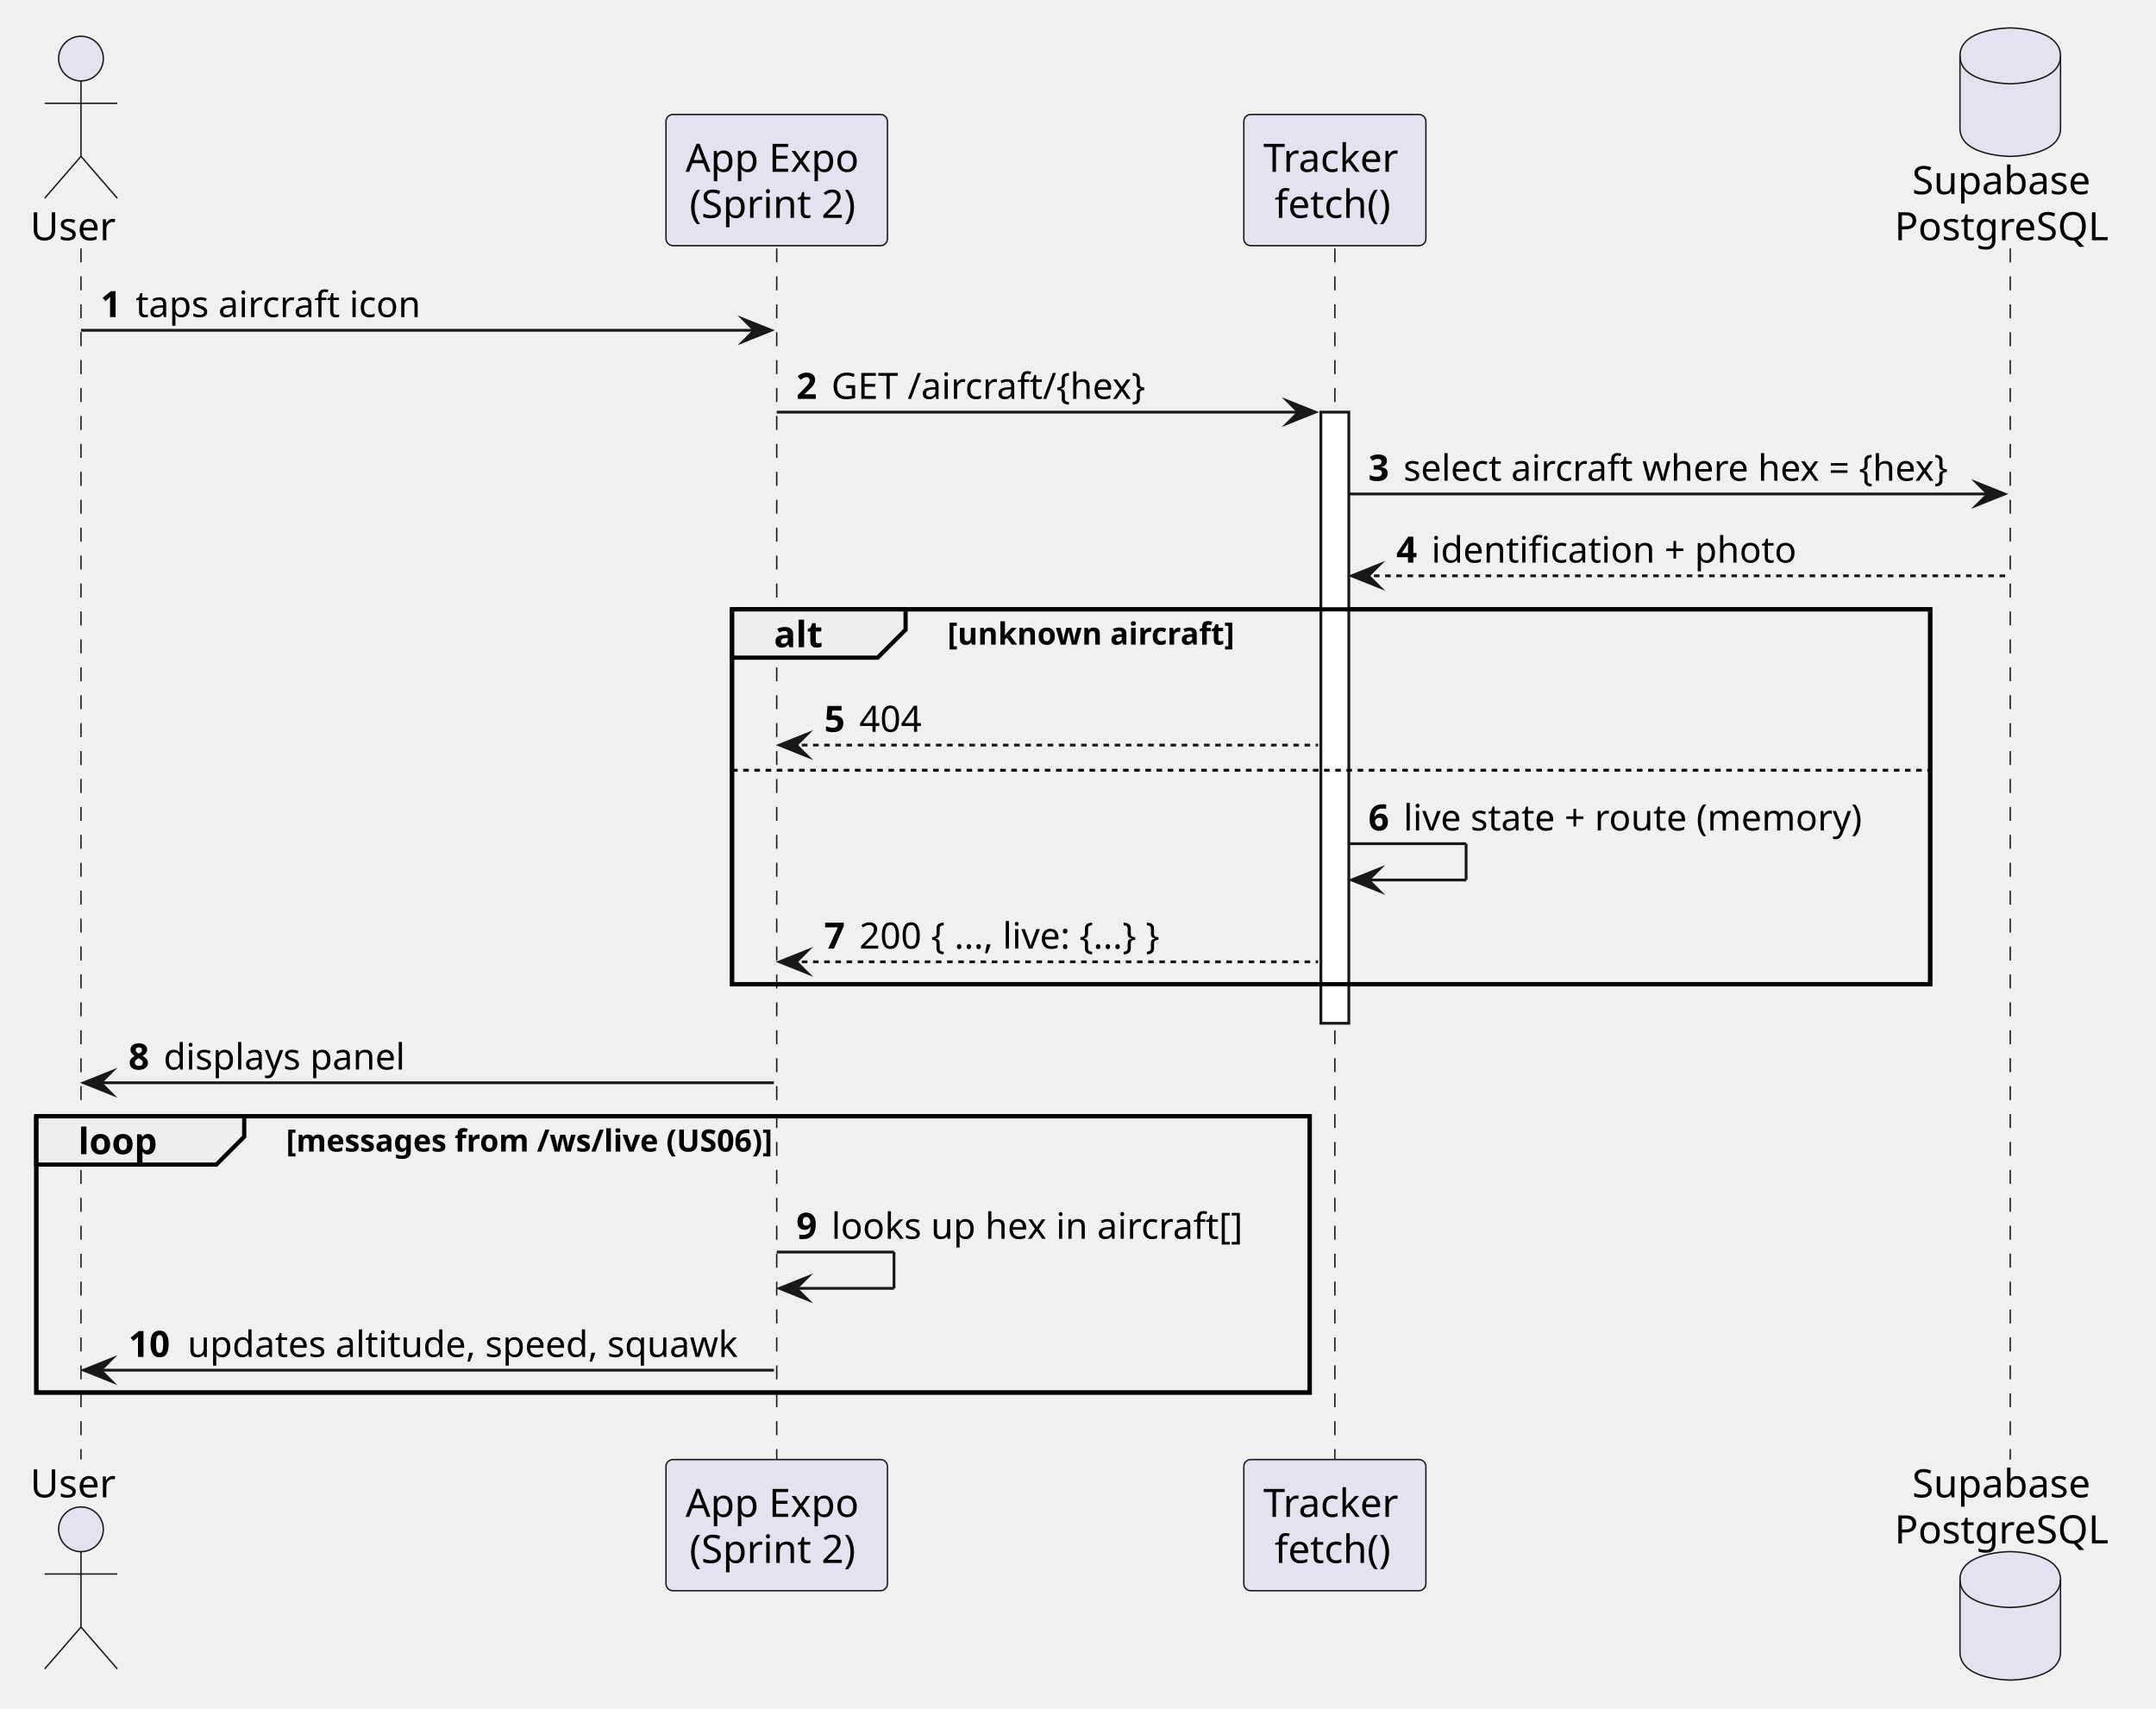
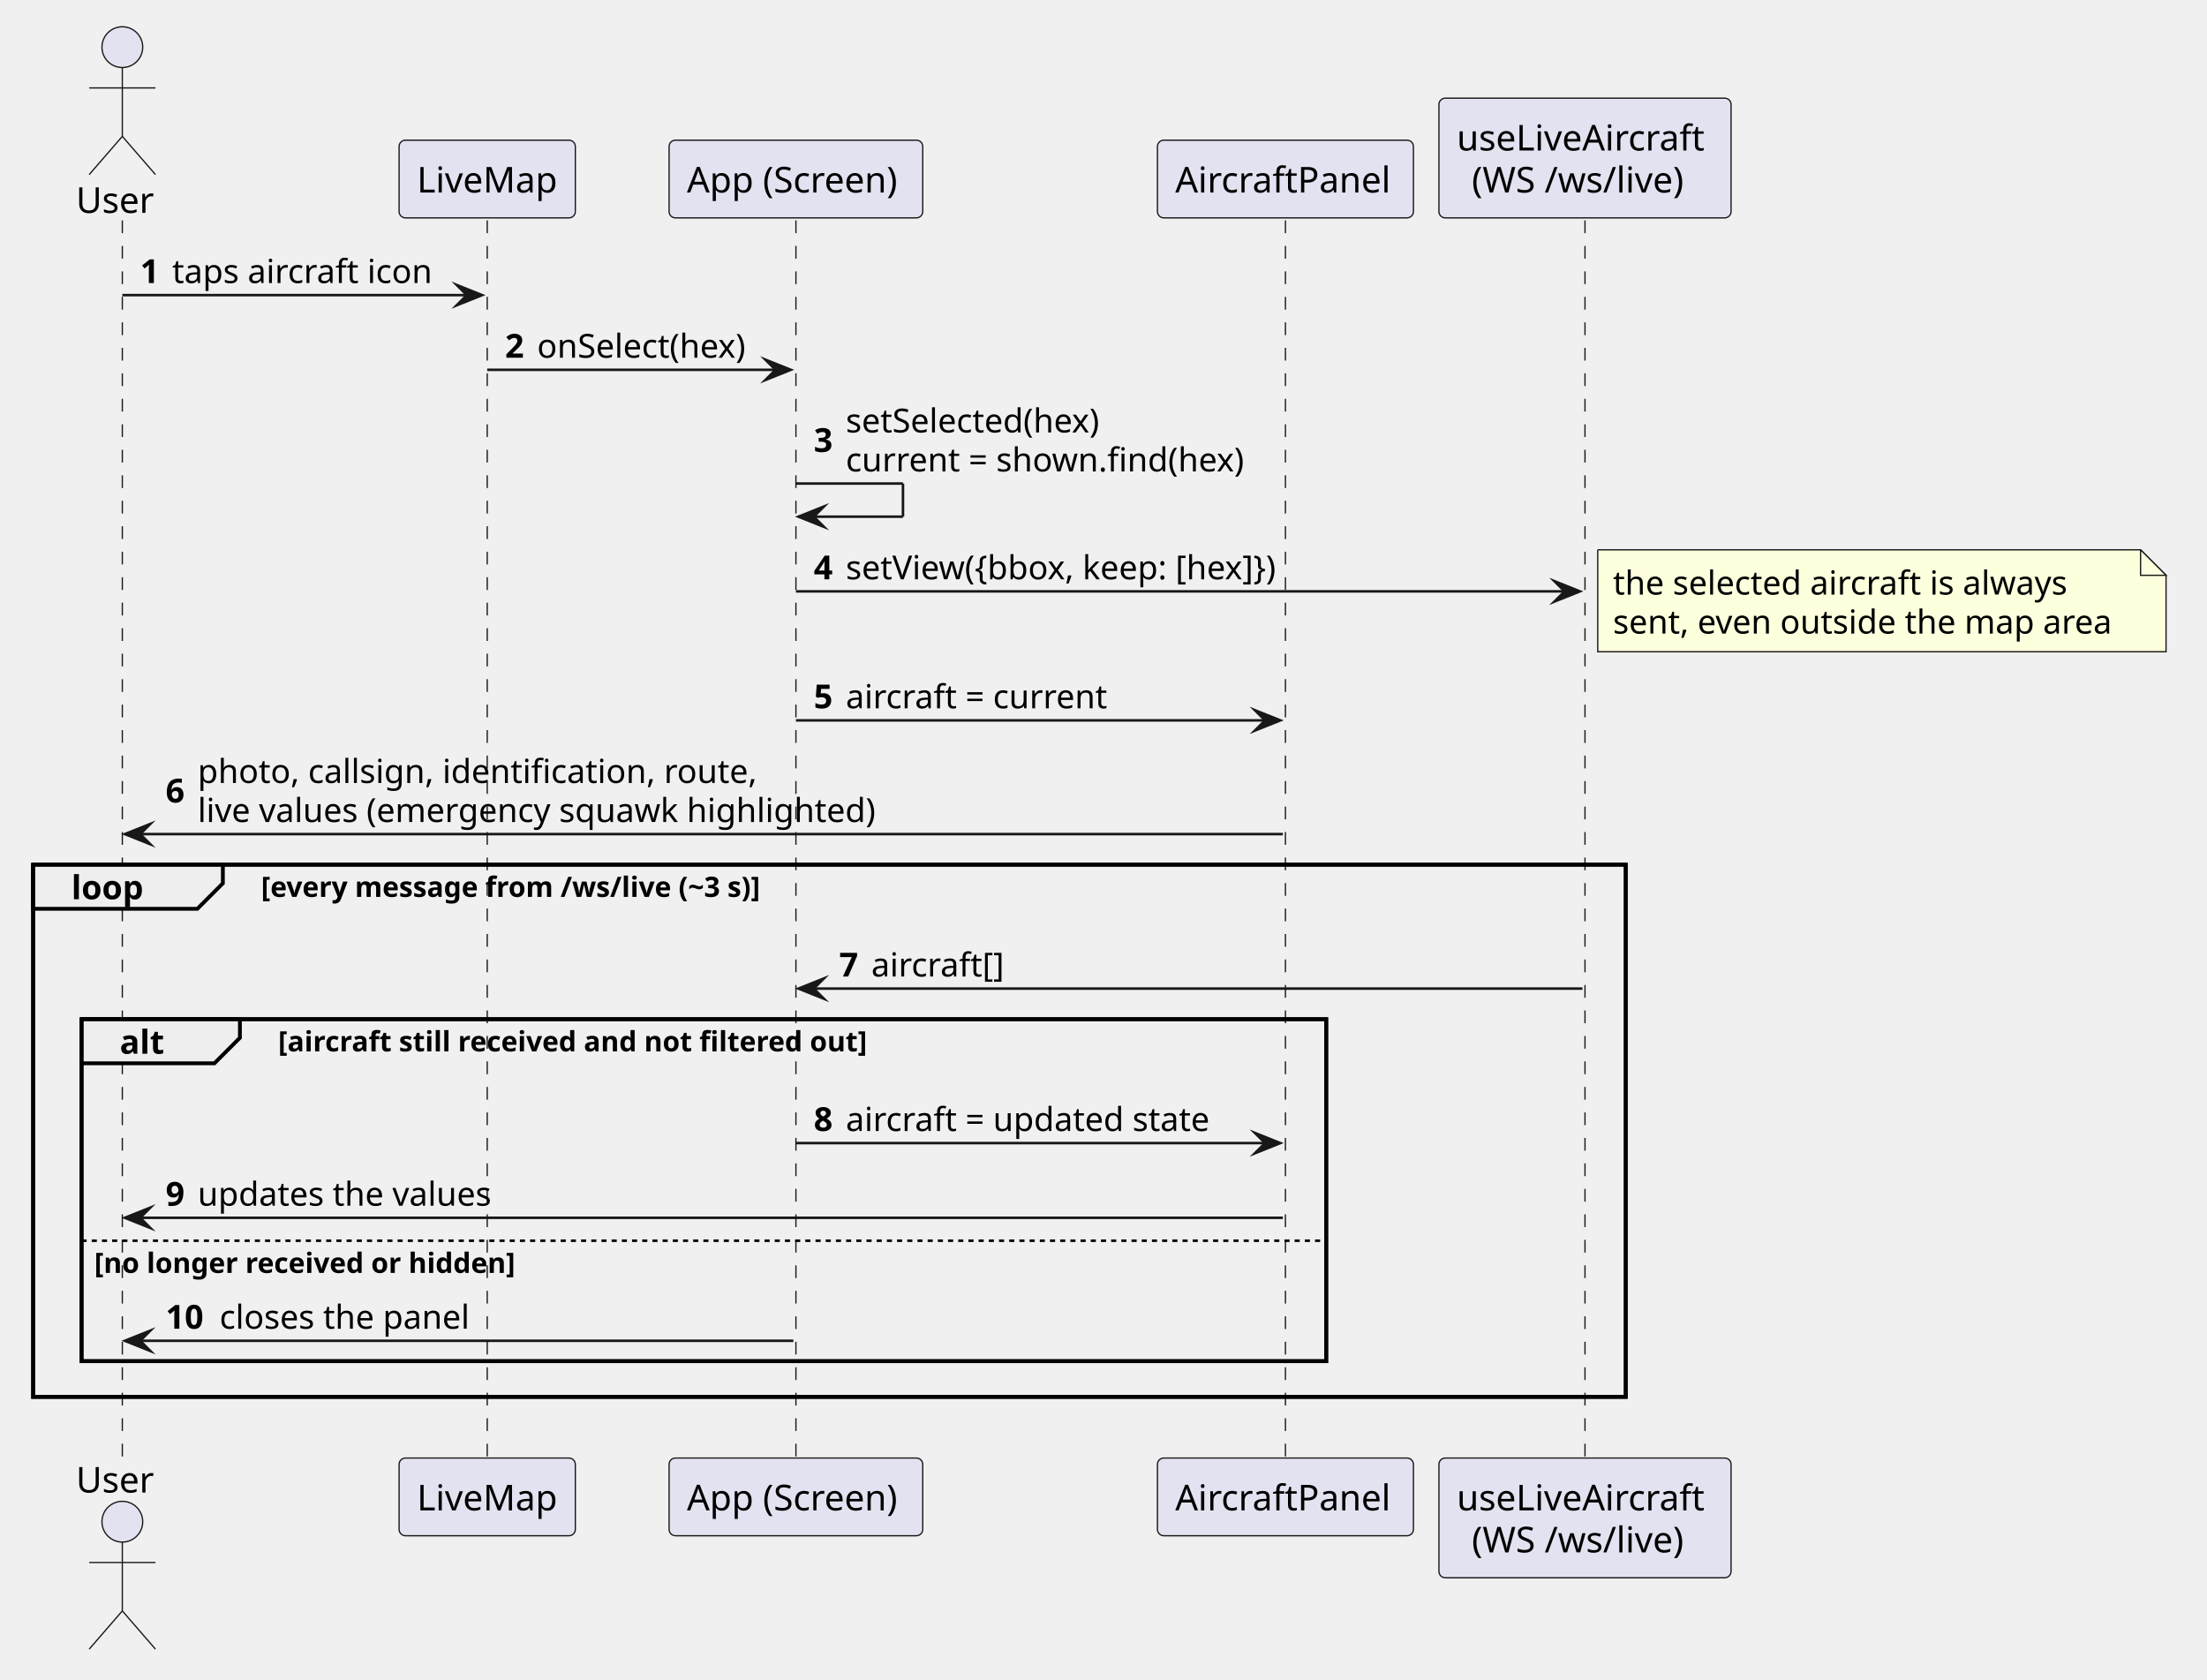
- <svg xmlns="http://www.w3.org/2000/svg" version="1.1" data-diagram-type="SEQUENCE" style="width:772px;height:612px;background:#FFFFFF;" width="772px" height="612px" viewBox="0 0 772 612" zoomAndPan="magnify" preserveAspectRatio="none" contentStyleType="text/css">
+ <svg xmlns="http://www.w3.org/2000/svg" version="1.1" data-diagram-type="SEQUENCE" style="width:866px;height:659px;background:#FFFFFF;" width="866px" height="659px" viewBox="0 0 866 659" zoomAndPan="magnify" preserveAspectRatio="none" contentStyleType="text/css">
  <defs />
  <g font-family="sans-serif" lengthAdjust="spacing">
-     <rect x="262.121" y="218.219" width="429.021" height="134.242" fill="none" style="stroke:#000;stroke-width:1.5;" />
-     <rect x="13" y="399.771" width="455.973" height="98.932" fill="none" style="stroke:#000;stroke-width:1.5;" />
+     <rect x="13" y="339.283" width="624.932" height="208.818" fill="none" style="stroke:#000;stroke-width:1.5;" />
+     <rect x="32" y="399.904" width="488.389" height="134.197" fill="none" style="stroke:#000;stroke-width:1.5;" />
    <g class="participant-lifeline" data-qualified-name="U" data-entity-uid="part1" id="part1-lifeline" data-source-line="2">
      <g>
-         <rect x="25.5" y="88.977" width="8" height="433.727" fill="#000" fill-opacity="0" />
-         <line x1="29" y1="88.977" x2="29" y2="522.703" style="stroke:#181818;stroke-width:0.5;stroke-dasharray:5,5;" />
+         <rect x="44.5" y="86.488" width="8" height="485.613" fill="#000" fill-opacity="0" />
+         <line x1="48" y1="86.488" x2="48" y2="572.102" style="stroke:#181818;stroke-width:0.5;stroke-dasharray:5,5;" />
      </g>
    </g>
-     <g class="participant-lifeline" data-qualified-name="App" data-entity-uid="part2" id="part2-lifeline" data-source-line="3">
+     <g class="participant-lifeline" data-qualified-name="M" data-entity-uid="part2" id="part2-lifeline" data-source-line="3">
      <g>
-         <rect x="274.621" y="88.977" width="8" height="433.727" fill="#000" fill-opacity="0" />
-         <line x1="278.121" y1="88.977" x2="278.121" y2="522.703" style="stroke:#181818;stroke-width:0.5;stroke-dasharray:5,5;" />
+         <rect x="187.678" y="86.488" width="8" height="485.613" fill="#000" fill-opacity="0" />
+         <line x1="191.178" y1="86.488" x2="191.178" y2="572.102" style="stroke:#181818;stroke-width:0.5;stroke-dasharray:5,5;" />
      </g>
    </g>
-     <g class="participant-lifeline" data-qualified-name="API" data-entity-uid="part3" id="part3-lifeline" data-source-line="4">
+     <g class="participant-lifeline" data-qualified-name="App" data-entity-uid="part3" id="part3-lifeline" data-source-line="4">
      <g>
-         <rect x="474.473" y="88.977" width="8" height="433.727" fill="#000" fill-opacity="0" />
-         <line x1="477.973" y1="88.977" x2="477.973" y2="522.703" style="stroke:#181818;stroke-width:0.5;stroke-dasharray:5,5;" />
+         <rect x="308.811" y="86.488" width="8" height="485.613" fill="#000" fill-opacity="0" />
+         <line x1="312.311" y1="86.488" x2="312.311" y2="572.102" style="stroke:#181818;stroke-width:0.5;stroke-dasharray:5,5;" />
      </g>
    </g>
-     <g>
-       <rect x="472.973" y="147.598" width="10" height="218.863" fill="#FFF" style="stroke:#181818;stroke-width:1;" />
+     <g class="participant-lifeline" data-qualified-name="P" data-entity-uid="part4" id="part4-lifeline" data-source-line="5">
+       <g>
+         <rect x="500.889" y="86.488" width="8" height="485.613" fill="#000" fill-opacity="0" />
+         <line x1="504.389" y1="86.488" x2="504.389" y2="572.102" style="stroke:#181818;stroke-width:0.5;stroke-dasharray:5,5;" />
+       </g>
    </g>
-     <g class="participant-lifeline" data-qualified-name="DB" data-entity-uid="part4" id="part4-lifeline" data-source-line="5">
+     <g class="participant-lifeline" data-qualified-name="WS" data-entity-uid="part5" id="part5-lifeline" data-source-line="6">
      <g>
-         <rect x="716.306" y="88.977" width="8" height="433.727" fill="#000" fill-opacity="0" />
-         <line x1="719.806" y1="88.977" x2="719.806" y2="522.703" style="stroke:#181818;stroke-width:0.5;stroke-dasharray:5,5;" />
+         <rect x="618.432" y="86.488" width="8" height="485.613" fill="#000" fill-opacity="0" />
+         <line x1="621.932" y1="86.488" x2="621.932" y2="572.102" style="stroke:#181818;stroke-width:0.5;stroke-dasharray:5,5;" />
      </g>
    </g>
    <g class="participant participant-head" data-qualified-name="U" data-entity-uid="part1" id="part1-head" data-source-line="2">
-       <text x="10.817" y="86.023" fill="#000" font-size="14" textLength="30.365">User</text>
-       <ellipse cx="29" cy="20.988" rx="8" ry="8" fill="#E2E2F0" style="stroke:#181818;stroke-width:0.5;" />
-       <path d="M29,28.988 L29,55.988 M16,36.988 L42,36.988 M29,55.988 L16,70.988 M29,55.988 L42,70.988" style="stroke:#181818;stroke-width:0.5;" fill="none" />
+       <text x="29.817" y="83.535" fill="#000" font-size="14" textLength="30.365">User</text>
+       <ellipse cx="48" cy="18.5" rx="8" ry="8" fill="#E2E2F0" style="stroke:#181818;stroke-width:0.5;" />
+       <path d="M48,26.5 L48,53.5 M35,34.5 L61,34.5 M48,53.5 L35,68.5 M48,53.5 L61,68.5" style="stroke:#181818;stroke-width:0.5;" fill="none" />
    </g>
-     <g class="participant participant-head" data-qualified-name="App" data-entity-uid="part2" id="part2-head" data-source-line="3">
-       <rect x="238.472" y="41" width="79.297" height="46.977" fill="#E2E2F0" style="stroke:#181818;stroke-width:0.5;" rx="2.5" ry="2.5" />
-       <text x="245.472" y="61.535" fill="#000" font-size="14" textLength="65.297">App Expo</text>
-       <text x="246.901" y="78.023" fill="#000" font-size="14" textLength="62.439">(Sprint 2)</text>
+     <g class="participant participant-head" data-qualified-name="M" data-entity-uid="part2" id="part2-head" data-source-line="3">
+       <rect x="156.599" y="55" width="69.159" height="30.488" fill="#E2E2F0" style="stroke:#181818;stroke-width:0.5;" rx="2.5" ry="2.5" />
+       <text x="163.599" y="75.535" fill="#000" font-size="14" textLength="55.159">LiveMap</text>
    </g>
-     <g class="participant participant-head" data-qualified-name="API" data-entity-uid="part3" id="part3-head" data-source-line="4">
-       <rect x="445.375" y="41" width="65.194" height="46.977" fill="#E2E2F0" style="stroke:#181818;stroke-width:0.5;" rx="2.5" ry="2.5" />
-       <text x="452.375" y="61.535" fill="#000" font-size="14" textLength="51.194">Tracker</text>
-       <text x="456.398" y="78.023" fill="#000" font-size="14" textLength="43.148">fetch()</text>
+     <g class="participant participant-head" data-qualified-name="App" data-entity-uid="part3" id="part3-head" data-source-line="4">
+       <rect x="262.539" y="55" width="99.545" height="30.488" fill="#E2E2F0" style="stroke:#181818;stroke-width:0.5;" rx="2.5" ry="2.5" />
+       <text x="269.539" y="75.535" fill="#000" font-size="14" textLength="85.545">App (Screen)</text>
    </g>
-     <g class="participant participant-head" data-qualified-name="DB" data-entity-uid="part4" id="part4-head" data-source-line="5">
-       <text x="684.681" y="69.535" fill="#000" font-size="14" textLength="64.251">Supabase</text>
-       <text x="678.381" y="86.023" fill="#000" font-size="14" textLength="76.85">PostgreSQL</text>
-       <path d="M701.806,20 C701.806,10 719.806,10 719.806,10 C719.806,10 737.806,10 737.806,20 L737.806,46 C737.806,56 719.806,56 719.806,56 C719.806,56 701.806,56 701.806,46 L701.806,20" style="stroke:#181818;stroke-width:0.5;" fill="#E2E2F0" />
-       <path d="M701.806,20 C701.806,30 719.806,30 719.806,30 C719.806,30 737.806,30 737.806,20" style="stroke:#181818;stroke-width:0.5;" fill="none" />
+     <g class="participant participant-head" data-qualified-name="P" data-entity-uid="part4" id="part4-head" data-source-line="5">
+       <rect x="454.162" y="55" width="100.454" height="30.488" fill="#E2E2F0" style="stroke:#181818;stroke-width:0.5;" rx="2.5" ry="2.5" />
+       <text x="461.162" y="75.535" fill="#000" font-size="14" textLength="86.454">AircraftPanel</text>
+     </g>
+     <g class="participant participant-head" data-qualified-name="WS" data-entity-uid="part5" id="part5-head" data-source-line="6">
+       <rect x="564.616" y="38.512" width="114.632" height="46.977" fill="#E2E2F0" style="stroke:#181818;stroke-width:0.5;" rx="2.5" ry="2.5" />
+       <text x="571.616" y="59.047" fill="#000" font-size="14" textLength="100.632">useLiveAircraft</text>
+       <text x="577.533" y="75.535" fill="#000" font-size="14" textLength="88.799">(WS /ws/live)</text>
    </g>
    <g class="participant participant-tail" data-qualified-name="U" data-entity-uid="part1" id="part1-tail" data-source-line="2">
-       <text x="10.817" y="536.238" fill="#000" font-size="14" textLength="30.365">User</text>
-       <ellipse cx="29" cy="547.691" rx="8" ry="8" fill="#E2E2F0" style="stroke:#181818;stroke-width:0.5;" />
-       <path d="M29,555.691 L29,582.691 M16,563.691 L42,563.691 M29,582.691 L16,597.691 M29,582.691 L42,597.691" style="stroke:#181818;stroke-width:0.5;" fill="none" />
+       <text x="29.817" y="585.637" fill="#000" font-size="14" textLength="30.365">User</text>
+       <ellipse cx="48" cy="597.09" rx="8" ry="8" fill="#E2E2F0" style="stroke:#181818;stroke-width:0.5;" />
+       <path d="M48,605.09 L48,632.09 M35,613.09 L61,613.09 M48,632.09 L35,647.09 M48,632.09 L61,647.09" style="stroke:#181818;stroke-width:0.5;" fill="none" />
    </g>
-     <g class="participant participant-tail" data-qualified-name="App" data-entity-uid="part2" id="part2-tail" data-source-line="3">
-       <rect x="238.472" y="522.703" width="79.297" height="46.977" fill="#E2E2F0" style="stroke:#181818;stroke-width:0.5;" rx="2.5" ry="2.5" />
-       <text x="245.472" y="543.238" fill="#000" font-size="14" textLength="65.297">App Expo</text>
-       <text x="246.901" y="559.727" fill="#000" font-size="14" textLength="62.439">(Sprint 2)</text>
+     <g class="participant participant-tail" data-qualified-name="M" data-entity-uid="part2" id="part2-tail" data-source-line="3">
+       <rect x="156.599" y="572.102" width="69.159" height="30.488" fill="#E2E2F0" style="stroke:#181818;stroke-width:0.5;" rx="2.5" ry="2.5" />
+       <text x="163.599" y="592.637" fill="#000" font-size="14" textLength="55.159">LiveMap</text>
    </g>
-     <g class="participant participant-tail" data-qualified-name="API" data-entity-uid="part3" id="part3-tail" data-source-line="4">
-       <rect x="445.375" y="522.703" width="65.194" height="46.977" fill="#E2E2F0" style="stroke:#181818;stroke-width:0.5;" rx="2.5" ry="2.5" />
-       <text x="452.375" y="543.238" fill="#000" font-size="14" textLength="51.194">Tracker</text>
-       <text x="456.398" y="559.727" fill="#000" font-size="14" textLength="43.148">fetch()</text>
+     <g class="participant participant-tail" data-qualified-name="App" data-entity-uid="part3" id="part3-tail" data-source-line="4">
+       <rect x="262.539" y="572.102" width="99.545" height="30.488" fill="#E2E2F0" style="stroke:#181818;stroke-width:0.5;" rx="2.5" ry="2.5" />
+       <text x="269.539" y="592.637" fill="#000" font-size="14" textLength="85.545">App (Screen)</text>
    </g>
-     <g class="participant participant-tail" data-qualified-name="DB" data-entity-uid="part4" id="part4-tail" data-source-line="5">
-       <text x="684.681" y="536.238" fill="#000" font-size="14" textLength="64.251">Supabase</text>
-       <text x="678.381" y="552.727" fill="#000" font-size="14" textLength="76.85">PostgreSQL</text>
-       <path d="M701.806,565.68 C701.806,555.68 719.806,555.68 719.806,555.68 C719.806,555.68 737.806,555.68 737.806,565.68 L737.806,591.68 C737.806,601.68 719.806,601.68 719.806,601.68 C719.806,601.68 701.806,601.68 701.806,591.68 L701.806,565.68" style="stroke:#181818;stroke-width:0.5;" fill="#E2E2F0" />
-       <path d="M701.806,565.68 C701.806,575.68 719.806,575.68 719.806,575.68 C719.806,575.68 737.806,575.68 737.806,565.68" style="stroke:#181818;stroke-width:0.5;" fill="none" />
+     <g class="participant participant-tail" data-qualified-name="P" data-entity-uid="part4" id="part4-tail" data-source-line="5">
+       <rect x="454.162" y="572.102" width="100.454" height="30.488" fill="#E2E2F0" style="stroke:#181818;stroke-width:0.5;" rx="2.5" ry="2.5" />
+       <text x="461.162" y="592.637" fill="#000" font-size="14" textLength="86.454">AircraftPanel</text>
    </g>
-     <g class="message" data-entity-1="part1" data-entity-2="part2" id="msg1" data-source-line="7">
-       <polygon points="266.121,114.287,276.121,118.287,266.121,122.287,270.121,118.287" fill="#181818" style="stroke:#181818;stroke-width:1;stroke-linejoin:miter;stroke-miterlimit:10;" />
-       <line x1="29" y1="118.287" x2="272.121" y2="118.287" style="stroke:#181818;stroke-width:1;" />
-       <text x="36" y="113.545" fill="#000" font-size="13" font-weight="700">1</text>
-       <text x="48.576" y="113.545" fill="#000" font-size="13" textLength="106.603">taps aircraft icon</text>
+     <g class="participant participant-tail" data-qualified-name="WS" data-entity-uid="part5" id="part5-tail" data-source-line="6">
+       <rect x="564.616" y="572.102" width="114.632" height="46.977" fill="#E2E2F0" style="stroke:#181818;stroke-width:0.5;" rx="2.5" ry="2.5" />
+       <text x="571.616" y="592.637" fill="#000" font-size="14" textLength="100.632">useLiveAircraft</text>
+       <text x="577.533" y="609.125" fill="#000" font-size="14" textLength="88.799">(WS /ws/live)</text>
    </g>
-     <g class="message" data-entity-1="part2" data-entity-2="part3" id="msg2" data-source-line="8">
-       <polygon points="460.973,143.598,470.973,147.598,460.973,151.598,464.973,147.598" fill="#181818" style="stroke:#181818;stroke-width:1;stroke-linejoin:miter;stroke-miterlimit:10;" />
-       <line x1="278.121" y1="147.598" x2="466.973" y2="147.598" style="stroke:#181818;stroke-width:1;" />
-       <text x="285.121" y="142.855" fill="#000" font-size="13" font-weight="700">2</text>
-       <text x="297.696" y="142.855" fill="#000" font-size="13" textLength="119.203">GET /aircraft/{hex}</text>
+     <g class="message" data-entity-1="part1" data-entity-2="part2" id="msg1" data-source-line="8">
+       <polygon points="179.178,111.799,189.178,115.799,179.178,119.799,183.178,115.799" fill="#181818" style="stroke:#181818;stroke-width:1;stroke-linejoin:miter;stroke-miterlimit:10;" />
+       <line x1="48" y1="115.799" x2="185.178" y2="115.799" style="stroke:#181818;stroke-width:1;" />
+       <text x="55" y="111.057" fill="#000" font-size="13" font-weight="700">1</text>
+       <text x="67.576" y="111.057" fill="#000" font-size="13" textLength="106.603">taps aircraft icon</text>
    </g>
-     <g class="message" data-entity-1="part3" data-entity-2="part4" id="msg3" data-source-line="10">
-       <polygon points="707.806,172.908,717.806,176.908,707.806,180.908,711.806,176.908" fill="#181818" style="stroke:#181818;stroke-width:1;stroke-linejoin:miter;stroke-miterlimit:10;" />
-       <line x1="482.973" y1="176.908" x2="713.806" y2="176.908" style="stroke:#181818;stroke-width:1;" />
-       <text x="489.973" y="172.166" fill="#000" font-size="13" font-weight="700">3</text>
-       <text x="502.548" y="172.166" fill="#000" font-size="13" textLength="205.258">select aircraft where hex = {hex}</text>
+     <g class="message" data-entity-1="part2" data-entity-2="part3" id="msg2" data-source-line="9">
+       <polygon points="300.311,141.109,310.311,145.109,300.311,149.109,304.311,145.109" fill="#181818" style="stroke:#181818;stroke-width:1;stroke-linejoin:miter;stroke-miterlimit:10;" />
+       <line x1="191.178" y1="145.109" x2="306.311" y2="145.109" style="stroke:#181818;stroke-width:1;" />
+       <text x="198.178" y="140.367" fill="#000" font-size="13" font-weight="700">2</text>
+       <text x="210.754" y="140.367" fill="#000" font-size="13" textLength="84.557">onSelect(hex)</text>
    </g>
-     <g class="message" data-entity-1="part4" data-entity-2="part3" id="msg4" data-source-line="11">
-       <polygon points="493.973,202.219,483.973,206.219,493.973,210.219,489.973,206.219" fill="#181818" style="stroke:#181818;stroke-width:1;stroke-linejoin:miter;stroke-miterlimit:10;" />
-       <line x1="487.973" y1="206.219" x2="718.806" y2="206.219" style="stroke:#181818;stroke-width:1;stroke-dasharray:2,2;" />
-       <text x="499.973" y="201.477" fill="#000" font-size="13" font-weight="700">4</text>
-       <text x="512.548" y="201.477" fill="#000" font-size="13" textLength="138.563">identification + photo</text>
+     <g class="message" data-entity-1="part3" data-entity-2="part3" id="msg3" data-source-line="10">
+       <line x1="312.311" y1="189.73" x2="354.311" y2="189.73" style="stroke:#181818;stroke-width:1;" />
+       <line x1="354.311" y1="189.73" x2="354.311" y2="202.73" style="stroke:#181818;stroke-width:1;" />
+       <line x1="313.311" y1="202.73" x2="354.311" y2="202.73" style="stroke:#181818;stroke-width:1;" />
+       <polygon points="323.311,198.73,313.311,202.73,323.311,206.73,319.311,202.73" fill="#181818" style="stroke:#181818;stroke-width:1;stroke-linejoin:miter;stroke-miterlimit:10;" />
+       <text x="319.311" y="177.333" fill="#000" font-size="13" font-weight="700">3</text>
+       <text x="331.887" y="169.678" fill="#000" font-size="13" textLength="102.661">setSelected(hex)</text>
+       <text x="331.887" y="184.988" fill="#000" font-size="13" textLength="165.502">current = shown.find(hex)</text>
    </g>
-     <path d="M262.121,218.219 L324.259,218.219 L324.259,225.529 L314.259,235.529 L262.121,235.529 L262.121,218.219" style="stroke:#000;stroke-width:1.5;" fill="#EEE" />
-     <rect x="262.121" y="218.219" width="429.021" height="134.242" fill="none" style="stroke:#000;stroke-width:1.5;" />
-     <text x="277.121" y="231.787" fill="#000" font-size="13" textLength="17.139" font-weight="700">alt</text>
-     <text x="339.259" y="230.854" fill="#000" font-size="11" textLength="105.537" font-weight="700">[unknown aircraft]</text>
-     <g class="message" data-entity-1="part3" data-entity-2="part2" id="msg5" data-source-line="13">
-       <polygon points="289.121,262.84,279.121,266.84,289.121,270.84,285.121,266.84" fill="#181818" style="stroke:#181818;stroke-width:1;stroke-linejoin:miter;stroke-miterlimit:10;" />
-       <line x1="283.121" y1="266.84" x2="471.973" y2="266.84" style="stroke:#181818;stroke-width:1;stroke-dasharray:2,2;" />
-       <text x="295.121" y="262.098" fill="#000" font-size="13" font-weight="700">5</text>
-       <text x="307.696" y="262.098" fill="#000" font-size="13" textLength="24.661">404</text>
+     <g class="message" data-entity-1="part3" data-entity-2="part5" id="msg4" data-source-line="11">
+       <polygon points="609.932,228.041,619.932,232.041,609.932,236.041,613.932,232.041" fill="#181818" style="stroke:#181818;stroke-width:1;stroke-linejoin:miter;stroke-miterlimit:10;" />
+       <line x1="312.311" y1="232.041" x2="615.932" y2="232.041" style="stroke:#181818;stroke-width:1;" />
+       <text x="319.311" y="227.299" fill="#000" font-size="13" font-weight="700">4</text>
+       <text x="331.887" y="227.299" fill="#000" font-size="13" textLength="175.938">setView({bbox, keep: [hex]})</text>
    </g>
-     <line x1="262.121" y1="275.84" x2="691.141" y2="275.84" style="stroke:#000;stroke-width:1;stroke-dasharray:2,2;" />
-     <g class="message" data-entity-1="part3" data-entity-2="part3" id="msg6" data-source-line="15">
-       <line x1="482.973" y1="302.15" x2="524.973" y2="302.15" style="stroke:#181818;stroke-width:1;" />
-       <line x1="524.973" y1="302.15" x2="524.973" y2="315.15" style="stroke:#181818;stroke-width:1;" />
-       <line x1="483.973" y1="315.15" x2="524.973" y2="315.15" style="stroke:#181818;stroke-width:1;" />
-       <polygon points="493.973,311.15,483.973,315.15,493.973,319.15,489.973,315.15" fill="#181818" style="stroke:#181818;stroke-width:1;stroke-linejoin:miter;stroke-miterlimit:10;" />
-       <text x="489.973" y="297.408" fill="#000" font-size="13" font-weight="700">6</text>
-       <text x="502.548" y="297.408" fill="#000" font-size="13" textLength="172.593">live state + route (memory)</text>
+     <path d="M626.932,215.73 L626.932,255.73 L849.932,255.73 L849.932,225.73 L839.932,215.73 L626.932,215.73" style="stroke:#181818;stroke-width:0.5;" fill="#FEFFDD" />
+     <path d="M839.932,215.73 L839.932,225.73 L849.932,225.73 L839.932,215.73" style="stroke:#181818;stroke-width:0.5;" fill="#FEFFDD" />
+     <text x="632.932" y="233.299" fill="#000" font-size="13" textLength="185.434">the selected aircraft is always</text>
+     <text x="632.932" y="248.609" fill="#000" font-size="13" textLength="202.078">sent, even outside the map area</text>
+     <g class="message" data-entity-1="part3" data-entity-2="part4" id="msg5" data-source-line="13">
+       <polygon points="492.389,278.662,502.389,282.662,492.389,286.662,496.389,282.662" fill="#181818" style="stroke:#181818;stroke-width:1;stroke-linejoin:miter;stroke-miterlimit:10;" />
+       <line x1="312.311" y1="282.662" x2="498.389" y2="282.662" style="stroke:#181818;stroke-width:1;" />
+       <text x="319.311" y="277.92" fill="#000" font-size="13" font-weight="700">5</text>
+       <text x="331.887" y="277.92" fill="#000" font-size="13" textLength="109.154">aircraft = current</text>
    </g>
-     <g class="message" data-entity-1="part3" data-entity-2="part2" id="msg7" data-source-line="16">
-       <polygon points="289.121,340.461,279.121,344.461,289.121,348.461,285.121,344.461" fill="#181818" style="stroke:#181818;stroke-width:1;stroke-linejoin:miter;stroke-miterlimit:10;" />
-       <line x1="283.121" y1="344.461" x2="471.973" y2="344.461" style="stroke:#181818;stroke-width:1;stroke-dasharray:2,2;" />
-       <text x="295.121" y="339.719" fill="#000" font-size="13" font-weight="700">7</text>
-       <text x="307.696" y="339.719" fill="#000" font-size="13" textLength="116.53">200 { ..., live: {...} }</text>
+     <g class="message" data-entity-1="part4" data-entity-2="part1" id="msg6" data-source-line="14">
+       <polygon points="59,323.283,49,327.283,59,331.283,55,327.283" fill="#181818" style="stroke:#181818;stroke-width:1;stroke-linejoin:miter;stroke-miterlimit:10;" />
+       <line x1="53" y1="327.283" x2="503.389" y2="327.283" style="stroke:#181818;stroke-width:1;" />
+       <text x="65" y="314.886" fill="#000" font-size="13" font-weight="700">6</text>
+       <text x="77.576" y="307.23" fill="#000" font-size="13" textLength="230.185">photo, callsign, identification, route,</text>
+       <text x="77.576" y="322.541" fill="#000" font-size="13" textLength="274.454">live values (emergency squawk highlighted)</text>
    </g>
-     <g class="message" data-entity-1="part2" data-entity-2="part1" id="msg8" data-source-line="19">
-       <polygon points="40,383.771,30,387.771,40,391.771,36,387.771" fill="#181818" style="stroke:#181818;stroke-width:1;stroke-linejoin:miter;stroke-miterlimit:10;" />
-       <line x1="34" y1="387.771" x2="277.121" y2="387.771" style="stroke:#181818;stroke-width:1;" />
-       <text x="46" y="383.029" fill="#000" font-size="13" font-weight="700">8</text>
-       <text x="58.576" y="383.029" fill="#000" font-size="13" textLength="89.648">displays panel</text>
+     <path d="M13,339.283 L87.447,339.283 L87.447,346.594 L77.447,356.594 L13,356.594 L13,339.283" style="stroke:#000;stroke-width:1.5;" fill="#EEE" />
+     <rect x="13" y="339.283" width="624.932" height="208.818" fill="none" style="stroke:#000;stroke-width:1.5;" />
+     <text x="28" y="352.852" fill="#000" font-size="13" textLength="29.447" font-weight="700">loop</text>
+     <text x="102.447" y="351.918" fill="#000" font-size="11" textLength="212.733" font-weight="700">[every message from /ws/live (~3 s)]</text>
+     <g class="message" data-entity-1="part5" data-entity-2="part3" id="msg7" data-source-line="17">
+       <polygon points="323.311,383.904,313.311,387.904,323.311,391.904,319.311,387.904" fill="#181818" style="stroke:#181818;stroke-width:1;stroke-linejoin:miter;stroke-miterlimit:10;" />
+       <line x1="317.311" y1="387.904" x2="620.932" y2="387.904" style="stroke:#181818;stroke-width:1;" />
+       <text x="329.311" y="383.162" fill="#000" font-size="13" font-weight="700">7</text>
+       <text x="341.887" y="383.162" fill="#000" font-size="13" textLength="53.511">aircraft[]</text>
    </g>
-     <path d="M13,399.771 L87.447,399.771 L87.447,407.082 L77.447,417.082 L13,417.082 L13,399.771" style="stroke:#000;stroke-width:1.5;" fill="#EEE" />
-     <rect x="13" y="399.771" width="455.973" height="98.932" fill="none" style="stroke:#000;stroke-width:1.5;" />
-     <text x="28" y="413.34" fill="#000" font-size="13" textLength="29.447" font-weight="700">loop</text>
-     <text x="102.447" y="412.406" fill="#000" font-size="11" textLength="187.548" font-weight="700">[messages from /ws/live (US06)]</text>
-     <g class="message" data-entity-1="part2" data-entity-2="part2" id="msg9" data-source-line="21">
-       <line x1="278.121" y1="448.393" x2="320.121" y2="448.393" style="stroke:#181818;stroke-width:1;" />
-       <line x1="320.121" y1="448.393" x2="320.121" y2="461.393" style="stroke:#181818;stroke-width:1;" />
-       <line x1="279.121" y1="461.393" x2="320.121" y2="461.393" style="stroke:#181818;stroke-width:1;" />
-       <polygon points="289.121,457.393,279.121,461.393,289.121,465.393,285.121,461.393" fill="#181818" style="stroke:#181818;stroke-width:1;stroke-linejoin:miter;stroke-miterlimit:10;" />
-       <text x="285.121" y="443.65" fill="#000" font-size="13" font-weight="700">9</text>
-       <text x="297.696" y="443.65" fill="#000" font-size="13" textLength="155.276">looks up hex in aircraft[]</text>
+     <path d="M32,399.904 L94.139,399.904 L94.139,407.215 L84.139,417.215 L32,417.215 L32,399.904" style="stroke:#000;stroke-width:1.5;" fill="#EEE" />
+     <rect x="32" y="399.904" width="488.389" height="134.197" fill="none" style="stroke:#000;stroke-width:1.5;" />
+     <text x="47" y="413.473" fill="#000" font-size="13" textLength="17.139" font-weight="700">alt</text>
+     <text x="109.139" y="412.539" fill="#000" font-size="11" textLength="240.029" font-weight="700">[aircraft still received and not filtered out]</text>
+     <g class="message" data-entity-1="part3" data-entity-2="part4" id="msg8" data-source-line="19">
+       <polygon points="492.389,444.525,502.389,448.525,492.389,452.525,496.389,448.525" fill="#181818" style="stroke:#181818;stroke-width:1;stroke-linejoin:miter;stroke-miterlimit:10;" />
+       <line x1="312.311" y1="448.525" x2="498.389" y2="448.525" style="stroke:#181818;stroke-width:1;" />
+       <text x="319.311" y="443.783" fill="#000" font-size="13" font-weight="700">8</text>
+       <text x="331.887" y="443.783" fill="#000" font-size="13" textLength="150.401">aircraft = updated state</text>
    </g>
-     <g class="message" data-entity-1="part2" data-entity-2="part1" id="msg10" data-source-line="22">
-       <polygon points="40,486.703,30,490.703,40,494.703,36,490.703" fill="#181818" style="stroke:#181818;stroke-width:1;stroke-linejoin:miter;stroke-miterlimit:10;" />
-       <line x1="34" y1="490.703" x2="277.121" y2="490.703" style="stroke:#181818;stroke-width:1;" />
-       <text x="46" y="485.961" fill="#000" font-size="13" textLength="17.151" font-weight="700">10</text>
-       <text x="67.151" y="485.961" fill="#000" font-size="13" textLength="203.969">updates altitude, speed, squawk</text>
+     <g class="message" data-entity-1="part4" data-entity-2="part1" id="msg9" data-source-line="20">
+       <polygon points="59,473.836,49,477.836,59,481.836,55,477.836" fill="#181818" style="stroke:#181818;stroke-width:1;stroke-linejoin:miter;stroke-miterlimit:10;" />
+       <line x1="53" y1="477.836" x2="503.389" y2="477.836" style="stroke:#181818;stroke-width:1;" />
+       <text x="65" y="473.094" fill="#000" font-size="13" font-weight="700">9</text>
+       <text x="77.576" y="473.094" fill="#000" font-size="13" textLength="118.346">updates the values</text>
+     </g>
+     <line x1="32" y1="486.836" x2="520.389" y2="486.836" style="stroke:#000;stroke-width:1;stroke-dasharray:2,2;" />
+     <text x="37" y="499.471" fill="#000" font-size="11" textLength="172.09" font-weight="700">[no longer received or hidden]</text>
+     <g class="message" data-entity-1="part3" data-entity-2="part1" id="msg10" data-source-line="22">
+       <polygon points="59,522.102,49,526.102,59,530.102,55,526.102" fill="#181818" style="stroke:#181818;stroke-width:1;stroke-linejoin:miter;stroke-miterlimit:10;" />
+       <line x1="53" y1="526.102" x2="311.311" y2="526.102" style="stroke:#181818;stroke-width:1;" />
+       <text x="65" y="521.359" fill="#000" font-size="13" textLength="17.151" font-weight="700">10</text>
+       <text x="86.151" y="521.359" fill="#000" font-size="13" textLength="101.728">closes the panel</text>
    </g>
  </g>
</svg>
